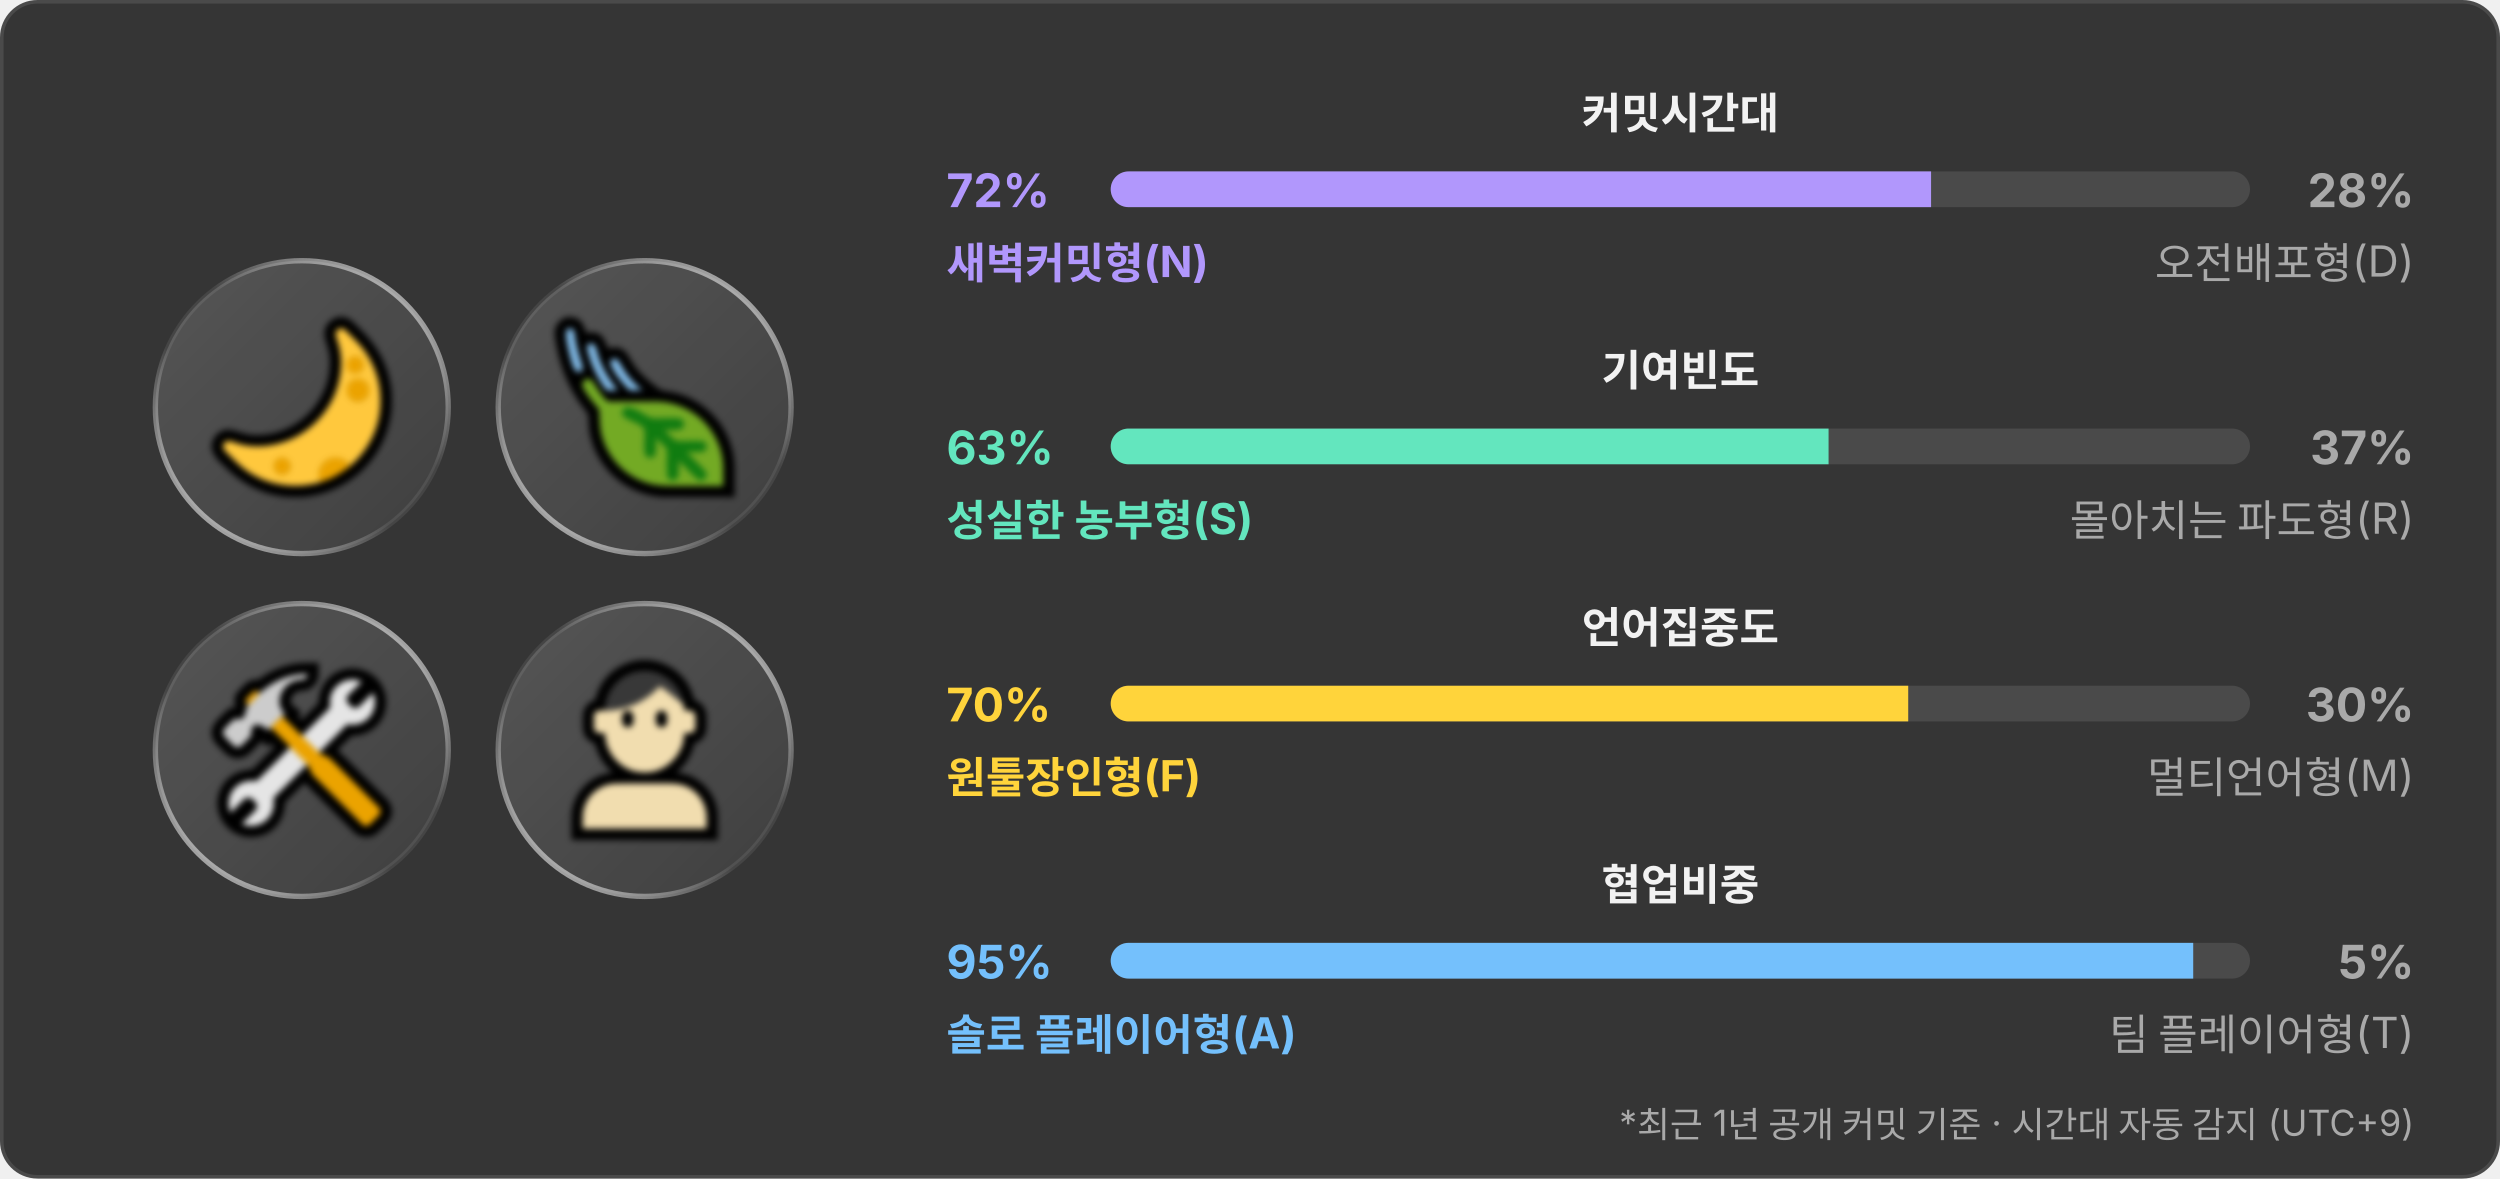
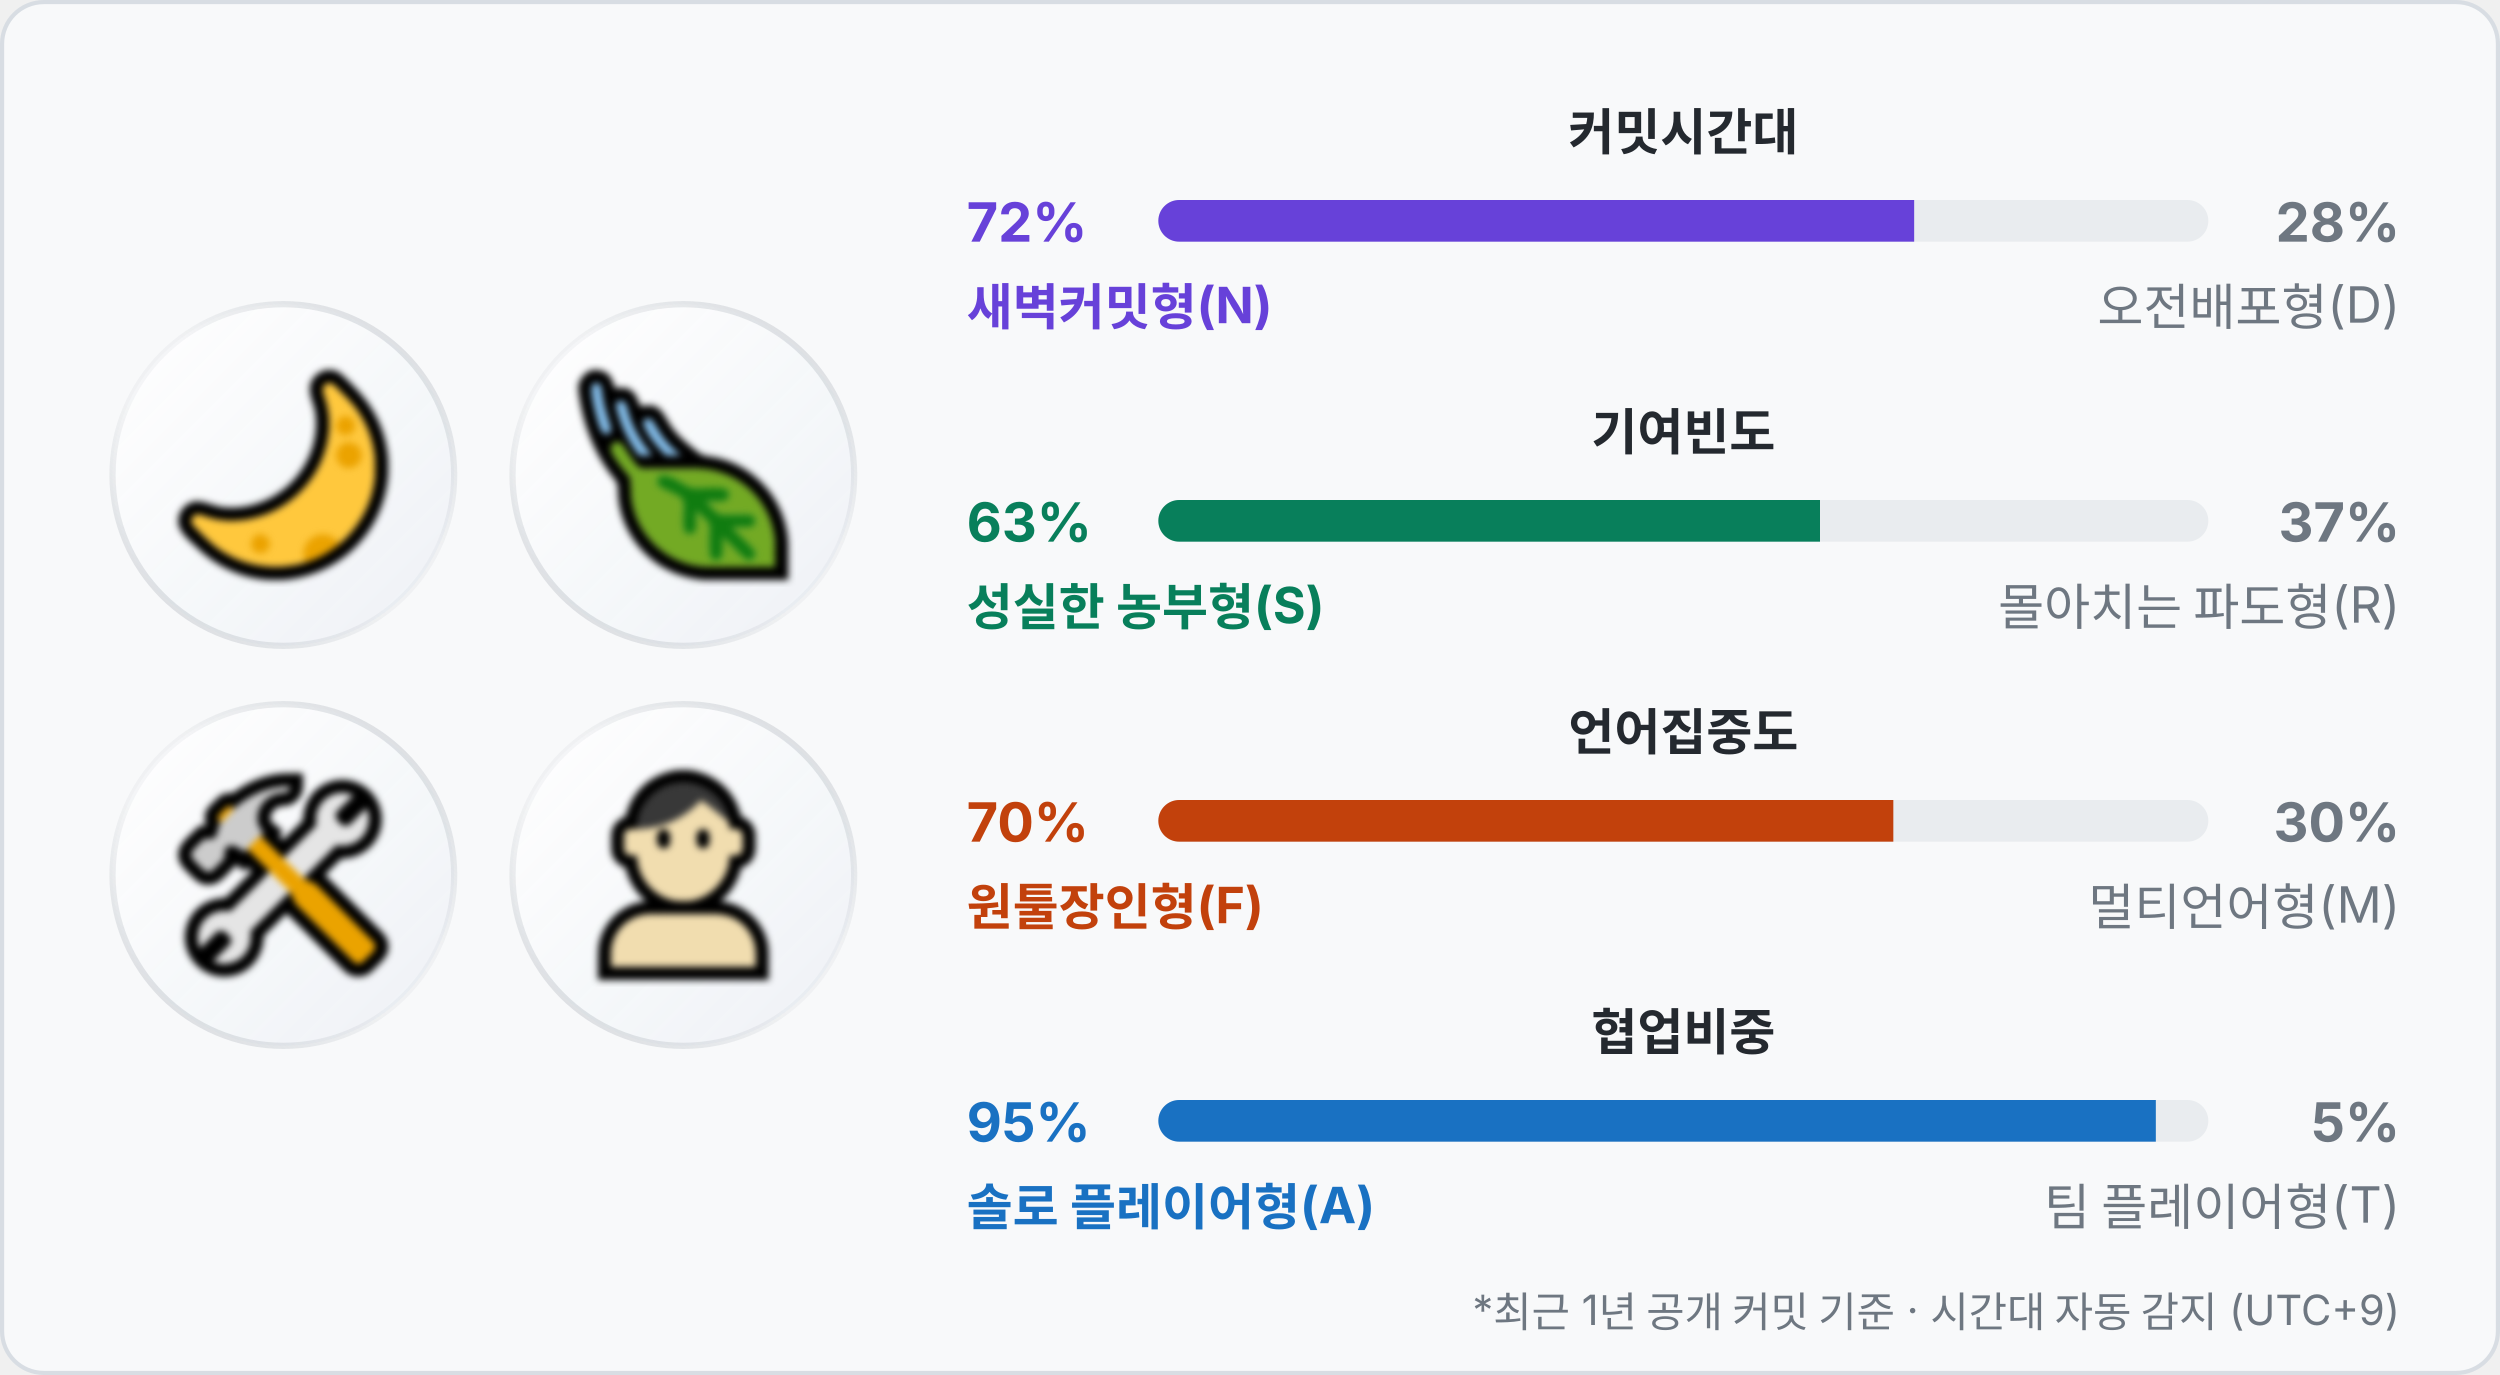
- <svg xmlns="http://www.w3.org/2000/svg" width="700" height="330" viewBox="0 0 700 330" role="img" aria-label="sample의 깃허브 MBTI: NSFA">
+ <svg xmlns="http://www.w3.org/2000/svg" width="600" height="330" viewBox="0 0 600 330" role="img" aria-label="sample의 깃허브 MBTI: NSFA">
  <style>
-     text { font-family: Pretendard, -apple-system, 'Segoe UI', 'Apple SD Gothic Neo', 'Malgun Gothic', 'Noto Sans KR', sans-serif; fill: #f2f2f2; }
-     .title { font-size: 14px; font-weight: 600; fill: #a9a9a9; }
+     text { font-family: Pretendard, -apple-system, 'Segoe UI', 'Apple SD Gothic Neo', 'Malgun Gothic', 'Noto Sans KR', sans-serif; fill: #24292f; }
+     .title { font-size: 14px; font-weight: 600; fill: #6e7781; }
    .nickname { font-size: 18px; font-weight: 700; }
-     .side { font-size: 12px; fill: #a9a9a9; }
+     .side { font-size: 12px; fill: #6e7781; }
    .side.on { font-weight: 700; }
-     .rate { font-size: 13px; font-weight: 700; fill: #a9a9a9; }
+     .rate { font-size: 13px; font-weight: 700; fill: #6e7781; }
    .criterion { font-size: 12px; font-weight: 600; }
-     .footer { font-size: 10px; fill: #a9a9a9; }
+     .footer { font-size: 10px; fill: #6e7781; }
    .glass { fill: url(#glass-fill); stroke: url(#glass-stroke); stroke-width: 1.5; }
  </style>
  <defs>
    <linearGradient id="glass-fill" x1="0" y1="0" x2="1" y2="1">
-       <stop offset="0" stop-color="#ffffff" stop-opacity="0.16" />
-       <stop offset="1" stop-color="#ffffff" stop-opacity="0.05" />
+       <stop offset="0" stop-color="#ffffff" stop-opacity="0.95" />
+       <stop offset="1" stop-color="#eef1f5" stop-opacity="0.9" />
    </linearGradient>
    <linearGradient id="glass-stroke" x1="0.9" y1="0" x2="0.1" y2="1">
-       <stop offset="0" stop-color="#ffffff" stop-opacity="0.7" />
-       <stop offset="0.4" stop-color="#ffffff" stop-opacity="0.08" />
-       <stop offset="0.6" stop-color="#ffffff" stop-opacity="0.08" />
-       <stop offset="1" stop-color="#ffffff" stop-opacity="0.7" />
+       <stop offset="0" stop-color="#8c959f" stop-opacity="0.3" />
+       <stop offset="0.4" stop-color="#8c959f" stop-opacity="0.08" />
+       <stop offset="0.6" stop-color="#8c959f" stop-opacity="0.08" />
+       <stop offset="1" stop-color="#8c959f" stop-opacity="0.3" />
    </linearGradient>
  </defs>
-   <rect x="0.5" y="0.5" width="699" height="329" rx="10" fill="#353535" stroke="#4a4a4a" />
-   <circle cx="84.5" cy="114" r="41" class="glass" />
-   <svg x="42.5" y="72" width="84" height="84" viewBox="0 0 50 50" fill="none">
+   <rect x="0.5" y="0.5" width="599" height="329" rx="10" fill="#f8f9fa" stroke="#d8dde3" stroke-width="1" />
+   <circle cx="68" cy="114" r="41" class="glass" />
+   <svg x="26" y="72" width="84" height="84" viewBox="0 0 50 50" fill="none">
    <g filter="url(#N-filter1_f_2032_229)">
      <g clip-path="url(#N-clip0_2032_229)">
        <path d="M31.065 10H31.954C32.562 10.077 33.098 10.41 33.54 10.821C35.185 12.387 36.806 14.033 37.927 16.031C39.156 18.125 39.835 20.515 40 22.931V24.765C39.794 28.246 38.46 31.663 36.194 34.319C33.429 37.638 29.265 39.66 24.977 40H23.015C19.206 39.821 15.562 38.135 12.815 35.521C11.738 34.462 10.35 33.508 10 31.946V31.227C10.169 29.831 11.494 28.637 12.925 28.771C14.131 28.892 15.233 29.494 16.446 29.615C20.223 30.017 24.11 28.41 26.608 25.569C28.833 23.069 30.017 19.608 29.594 16.271C29.442 14.867 28.542 13.565 28.833 12.121C29.085 11.054 30.025 10.26 31.065 10V10ZM30.688 12.529C30.577 13.167 30.933 13.754 31.071 14.36C31.965 17.175 31.565 20.262 30.456 22.956C28.938 26.544 25.869 29.458 22.188 30.748C19.69 31.621 16.902 31.879 14.352 31.077C13.75 30.942 13.173 30.571 12.542 30.673C11.892 30.81 11.679 31.76 12.144 32.202C13.677 33.75 15.181 35.396 17.146 36.404C20.44 38.244 24.456 38.544 28.06 37.538L28.052 37.496C29.929 37.002 31.617 35.965 33.123 34.76C36.229 32.096 38.173 28.065 38.098 23.952C38.167 20.975 37.185 18.006 35.438 15.604C34.546 14.356 33.381 13.344 32.321 12.246C31.904 11.679 30.85 11.808 30.688 12.529V12.529Z" fill="black" />
        <path d="M30.688 12.529C30.85 11.808 31.904 11.679 32.321 12.246C33.381 13.344 34.546 14.356 35.438 15.604C37.185 18.006 38.167 20.975 38.098 23.952C38.173 28.065 36.229 32.096 33.123 34.76C32.558 34.171 31.91 33.571 31.062 33.469C29.708 33.221 28.319 34.15 27.938 35.452C27.696 36.123 27.885 36.831 28.052 37.496L28.06 37.538C24.456 38.544 20.44 38.244 17.146 36.404C15.181 35.396 13.677 33.75 12.144 32.202C11.679 31.76 11.892 30.81 12.542 30.673C13.173 30.571 13.75 30.942 14.352 31.077C16.902 31.879 19.69 31.621 22.188 30.748C25.869 29.458 28.938 26.544 30.456 22.956C31.565 20.262 31.965 17.175 31.071 14.36C30.933 13.754 30.577 13.167 30.688 12.529V12.529ZM33.79 16.56C32.704 16.6 32.129 18.035 32.81 18.846C33.371 19.602 34.683 19.494 35.125 18.663C35.735 17.756 34.86 16.419 33.79 16.56V16.56ZM33.596 20.483C32.248 21.035 32.152 23.16 33.454 23.819C34.644 24.575 36.396 23.502 36.219 22.094C36.267 20.81 34.717 19.9 33.596 20.483V20.483ZM21.09 33.585C20.242 33.987 20.042 35.275 20.785 35.881C21.54 36.648 23.079 36.1 23.092 34.996C23.283 33.942 22.015 33.058 21.09 33.585Z" fill="#FFC83D" />
        <path d="M33.79 16.56C34.86 16.419 35.735 17.756 35.125 18.663C34.683 19.494 33.371 19.602 32.81 18.846C32.129 18.035 32.704 16.6 33.79 16.56V16.56Z" fill="#EBA300" />
        <path d="M33.596 20.483C34.717 19.9 36.267 20.81 36.219 22.094C36.396 23.502 34.644 24.575 33.454 23.819C32.152 23.16 32.248 21.035 33.596 20.483V20.483Z" fill="#EBA300" />
        <path d="M21.09 33.585C22.015 33.058 23.283 33.942 23.092 34.996C23.079 36.1 21.54 36.648 20.785 35.881C20.042 35.275 20.242 33.987 21.09 33.585Z" fill="#EBA300" />
        <path d="M27.938 35.452C28.319 34.15 29.708 33.221 31.062 33.469C31.91 33.571 32.558 34.171 33.123 34.76C31.617 35.965 29.929 37.002 28.052 37.496C27.885 36.831 27.696 36.123 27.938 35.452V35.452Z" fill="#EBA300" />
      </g>
    </g>
    <defs>
      <filter id="N-filter1_f_2032_229" x="9" y="9" width="32" height="32" filterUnits="userSpaceOnUse" color-interpolation-filters="sRGB">
        <feFlood flood-opacity="0" result="BackgroundImageFix" />
        <feBlend mode="normal" in="SourceGraphic" in2="BackgroundImageFix" result="shape" />
        <feGaussianBlur stdDeviation="0.5" result="effect1_foregroundBlur_2032_229" />
      </filter>
      <clipPath id="N-clip0_2032_229">
        <rect width="30" height="30" fill="white" transform="translate(10 10)" />
      </clipPath>
    </defs>
  </svg>
-   <circle cx="180.5" cy="114" r="41" class="glass" />
-   <svg x="138.5" y="72" width="84" height="84" viewBox="0 0 50 50" fill="none">
+   <circle cx="164" cy="114" r="41" class="glass" />
+   <svg x="122" y="72" width="84" height="84" viewBox="0 0 50 50" fill="none">
    <g filter="url(#S-filter1_f_2032_280)">
      <g clip-path="url(#S-clip0_2032_280)">
        <path d="M11.973 10H12.944C13.442 10.129 13.963 10.294 14.327 10.679C14.842 11.185 15 11.915 15.225 12.575C15.988 12.567 16.854 12.398 17.506 12.9C18.277 13.419 18.55 14.35 18.846 15.177C19.663 15.092 20.581 14.877 21.31 15.379C22.067 15.885 22.442 16.752 22.915 17.496C23.948 19.267 25.592 20.55 27.175 21.802C27.619 22.188 28.206 22.29 28.771 22.365C31.667 22.746 34.39 24.196 36.39 26.315C38.592 28.6 39.877 31.723 40 34.89V40H27.942C25.129 39.79 22.375 38.7 20.233 36.854C17.465 34.496 15.69 30.944 15.66 27.29C15.648 26.712 15.621 26.083 15.198 25.64C12.235 22.048 10.565 17.519 10 12.927V12.2C10.225 11.175 10.969 10.325 11.973 10V10ZM11.944 12.321C11.815 13.404 12.115 14.481 12.333 15.535C12.613 16.623 12.842 17.746 13.369 18.746C13.546 19.196 14.081 19.06 14.458 19.106C14.527 18.794 14.75 18.471 14.615 18.146C14.098 16.515 13.548 14.877 13.365 13.165C13.29 12.744 13.287 12.246 12.931 11.948C12.588 11.873 12.006 11.867 11.944 12.321V12.321ZM15.61 14.467C15.55 14.606 15.431 14.887 15.373 15.027C15.94 17.623 17.081 20.081 18.696 22.19C19.302 22.188 19.908 22.188 20.515 22.188C19.121 20.512 17.931 18.629 17.273 16.542C17.042 15.848 16.983 15.056 16.492 14.477C16.208 14.387 15.902 14.46 15.61 14.467V14.467ZM19.594 16.969C19.506 17.104 19.329 17.377 19.242 17.512C19.837 19.354 21.192 20.802 22.488 22.188C23.196 22.188 23.906 22.185 24.615 22.188C23.592 21.369 22.646 20.444 21.902 19.36C21.387 18.66 21.019 17.867 20.504 17.167C20.31 16.846 19.9 17.002 19.594 16.969V16.969ZM14.694 20.913C14.529 21.387 14.819 21.85 15.042 22.25C15.742 23.383 16.6 24.408 17.462 25.421C17.506 27.017 17.488 28.648 17.998 30.183C19.004 33.533 21.675 36.327 24.979 37.477C26.448 38.033 28.033 38.152 29.592 38.156C32.421 38.154 35.25 38.154 38.081 38.154C38.085 36.915 38.121 35.671 38.065 34.431C37.896 31.956 36.825 29.573 35.165 27.74C33.065 25.435 29.975 24.073 26.858 24.081C24.433 24.081 22.01 24.073 19.585 24.092C19.31 24.075 19.017 24.108 18.754 24.008C17.858 23.192 17.235 22.129 16.587 21.117C16.385 20.827 16.19 20.498 15.858 20.34C15.394 20.212 14.86 20.456 14.694 20.913V20.913Z" fill="black" />
        <path d="M11.944 12.321C12.006 11.867 12.588 11.873 12.931 11.948C13.287 12.246 13.29 12.744 13.365 13.165C13.548 14.877 14.098 16.515 14.615 18.146C14.75 18.471 14.527 18.794 14.458 19.106C14.081 19.06 13.546 19.196 13.369 18.746C12.842 17.746 12.613 16.623 12.333 15.535C12.115 14.481 11.815 13.404 11.944 12.321V12.321Z" fill="#83BEEC" />
        <path d="M15.61 14.467C15.902 14.46 16.208 14.387 16.492 14.477C16.983 15.056 17.042 15.848 17.273 16.542C17.931 18.629 19.121 20.512 20.515 22.188C19.908 22.188 19.302 22.188 18.696 22.19C17.081 20.081 15.94 17.623 15.373 15.027C15.431 14.887 15.55 14.606 15.61 14.467V14.467Z" fill="#83BEEC" />
        <path d="M19.594 16.969C19.9 17.002 20.31 16.846 20.504 17.167C21.019 17.867 21.387 18.66 21.902 19.36C22.646 20.444 23.592 21.369 24.615 22.188C23.906 22.185 23.196 22.188 22.488 22.188C21.192 20.802 19.837 19.354 19.242 17.512C19.329 17.377 19.506 17.104 19.594 16.969V16.969Z" fill="#83BEEC" />
        <path d="M14.694 20.913C14.86 20.456 15.394 20.212 15.858 20.34C16.19 20.498 16.385 20.827 16.587 21.117C17.235 22.129 17.858 23.192 18.754 24.008C19.017 24.108 19.31 24.075 19.585 24.092C22.01 24.073 24.433 24.081 26.858 24.081C29.975 24.073 33.065 25.435 35.165 27.74C36.825 29.573 37.896 31.956 38.065 34.431C38.121 35.671 38.085 36.915 38.081 38.154C35.25 38.154 32.421 38.154 29.592 38.156C28.033 38.152 26.448 38.033 24.979 37.477C21.675 36.327 19.004 33.533 17.998 30.183C17.488 28.648 17.506 27.017 17.462 25.421C16.6 24.408 15.742 23.383 15.042 22.25C14.819 21.85 14.529 21.387 14.694 20.913V20.913ZM21.54 26.573C22.617 27.325 24.052 27.558 24.956 28.544C25.158 29.975 24.819 31.431 25.079 32.854C25.31 33.621 26.569 33.627 26.781 32.854C26.904 31.944 26.837 31.021 26.885 30.106C27.51 30.694 28.115 31.304 28.717 31.915C28.773 33.423 28.617 34.942 28.792 36.444C28.879 37.333 30.271 37.454 30.544 36.617C30.712 35.71 30.635 34.777 30.631 33.858C31.75 34.858 32.712 36.025 33.856 36.994C34.59 37.702 35.812 36.465 35.115 35.733C34.131 34.583 32.956 33.608 31.95 32.475C32.875 32.452 33.81 32.546 34.731 32.406C35.5 32.206 35.494 30.91 34.715 30.719C33.217 30.508 31.694 30.79 30.194 30.604C29.398 30.177 28.877 29.377 28.212 28.781C29.087 28.777 29.969 28.831 30.837 28.7C31.435 28.629 31.746 27.84 31.427 27.35C31.113 26.76 30.342 26.887 29.785 26.85C28.54 26.794 27.285 27.002 26.05 26.817C24.729 26.258 23.592 25.146 22.106 25.035C21.348 25.01 20.958 26.108 21.54 26.573Z" fill="#73AA24" />
        <path d="M21.54 26.573C20.958 26.108 21.348 25.01 22.106 25.035C23.592 25.146 24.729 26.258 26.05 26.817C27.285 27.002 28.54 26.794 29.785 26.85C30.342 26.887 31.113 26.76 31.427 27.35C31.746 27.84 31.435 28.629 30.837 28.7C29.969 28.831 29.087 28.777 28.212 28.781C28.877 29.377 29.398 30.177 30.194 30.604C31.694 30.79 33.217 30.508 34.715 30.719C35.494 30.91 35.5 32.206 34.731 32.406C33.81 32.546 32.875 32.452 31.95 32.475C32.956 33.608 34.131 34.583 35.115 35.733C35.812 36.465 34.59 37.702 33.856 36.994C32.712 36.025 31.75 34.858 30.631 33.858C30.635 34.777 30.712 35.71 30.544 36.617C30.271 37.454 28.879 37.333 28.792 36.444C28.617 34.942 28.773 33.423 28.717 31.915C28.115 31.304 27.51 30.694 26.885 30.106C26.837 31.021 26.904 31.944 26.781 32.854C26.569 33.627 25.31 33.621 25.079 32.854C24.819 31.431 25.158 29.975 24.956 28.544C24.052 27.558 22.617 27.325 21.54 26.573V26.573Z" fill="#107C10" />
      </g>
    </g>
    <defs>
      <filter id="S-filter1_f_2032_280" x="9" y="9" width="32" height="32" filterUnits="userSpaceOnUse" color-interpolation-filters="sRGB">
        <feFlood flood-opacity="0" result="BackgroundImageFix" />
        <feBlend mode="normal" in="SourceGraphic" in2="BackgroundImageFix" result="shape" />
        <feGaussianBlur stdDeviation="0.5" result="effect1_foregroundBlur_2032_280" />
      </filter>
      <clipPath id="S-clip0_2032_280">
        <rect width="30" height="30" fill="white" transform="translate(10 10)" />
      </clipPath>
    </defs>
  </svg>
-   <circle cx="84.5" cy="210" r="41" class="glass" />
-   <svg x="42.5" y="168" width="84" height="84" viewBox="0 0 50 50" fill="none">
+   <circle cx="68" cy="210" r="41" class="glass" />
+   <svg x="26" y="168" width="84" height="84" viewBox="0 0 50 50" fill="none">
    <g filter="url(#F-filter1_f_2032_374)">
      <g clip-path="url(#F-clip0_2032_374)">
        <path d="M24.585 10.529C25.654 10.433 26.729 10.488 27.802 10.465C27.84 11.075 27.812 11.685 27.819 12.294C27.869 13.502 26.998 14.631 25.871 15.008C25.4 15.202 24.863 15.054 24.396 15.26C23.59 15.506 22.998 16.4 23.183 17.242C23.733 17.79 24.369 18.258 24.967 18.758C24.773 18.965 24.579 19.169 24.383 19.373C24.579 19.59 24.785 19.796 25.002 19.99C25.944 19.065 26.875 18.129 27.802 17.194C27.831 16.06 28.127 14.929 28.742 13.969C29.7 12.396 31.512 11.423 33.34 11.4C35.277 11.36 37.208 12.4 38.212 14.065C39.298 15.76 39.356 18.058 38.335 19.798C37.344 21.573 35.331 22.663 33.31 22.65C32.5 23.408 31.731 24.212 30.946 24.998C33.635 27.694 36.331 30.383 39.023 33.079C39.508 33.562 39.902 34.171 40 34.86V35.71C39.708 37.013 38.546 37.794 37.69 38.717C36.656 39.788 34.788 39.785 33.744 38.731C30.969 35.987 28.24 33.196 25.45 30.467C24.377 31.56 23.281 32.633 22.206 33.723C22.169 35.231 21.646 36.763 20.562 37.844C19.179 39.325 16.946 39.873 15.015 39.308C13.09 38.763 11.51 37.117 11.083 35.156C10.523 32.91 11.552 30.371 13.544 29.179C14.504 28.544 15.658 28.34 16.777 28.229C17.99 27 19.223 25.794 20.431 24.56C20.292 24.298 20.079 24.071 19.804 23.946C19.627 24.119 19.454 24.296 19.285 24.475C18.898 24.244 18.76 23.698 18.335 23.544C17.05 24.602 16.079 26.494 14.183 26.396C12.858 26.425 12.031 25.283 11.173 24.458C10.617 23.962 10.185 23.327 10 22.602V21.627C10.429 20.048 11.935 19.148 12.967 17.985C13.279 17.973 13.59 17.965 13.9 17.96C13.825 17.294 13.656 16.6 13.906 15.948C14.292 15.137 15.046 14.604 15.644 13.963C16.212 13.371 17.054 13.242 17.833 13.26C19.792 11.783 22.131 10.765 24.585 10.529V10.529ZM17.877 15.633C17.79 15.373 17.594 15.2 17.29 15.113C16.704 15.435 16.315 16.01 15.821 16.452C15.429 16.775 15.758 17.325 16.131 17.5C15.535 18.087 15.808 19.046 15.269 19.656C14.821 19.988 14.25 19.802 13.738 19.854C13.14 20.444 12.5 21.012 11.969 21.665C11.592 22.573 12.529 23.083 13.033 23.652C13.481 24.125 14.042 24.819 14.769 24.41C15.381 23.837 15.967 23.231 16.558 22.635C16.548 21.975 16.462 21.023 17.246 20.775C18.067 20.694 18.829 21.119 19.381 21.696C19.538 21.556 19.681 21.404 19.831 21.258C20.935 22.329 22.01 23.433 23.104 24.517C21.283 26.446 19.354 28.294 17.481 30.181C16.271 30.031 14.952 30.246 14.048 31.129C12.865 32.152 12.521 33.913 13.077 35.352C13.115 35.35 13.192 35.35 13.229 35.35C14.017 34.556 14.804 33.758 15.604 32.977C15.931 32.977 16.262 32.944 16.587 32.992C16.894 33.319 17.229 33.617 17.519 33.956C17.529 34.235 17.533 34.517 17.517 34.796C16.7 35.654 15.842 36.473 15.012 37.319C16.637 38.077 18.758 37.485 19.706 35.952C20.329 35.09 20.363 33.99 20.281 32.979C22.179 31.121 24.05 29.231 25.923 27.348C26.438 27.952 26.446 28.875 27.073 29.404C29.75 32.075 32.419 34.754 35.104 37.417C35.592 37.892 36.34 37.565 36.673 37.071C37.223 36.371 38.477 35.808 38 34.735C35.315 31.996 32.575 29.306 29.873 26.581C29.308 25.981 28.396 25.946 27.783 25.415C28.054 25.315 28.2 25.048 28.413 24.869C29.775 23.481 31.192 22.14 32.521 20.721C33.554 20.837 34.671 20.785 35.54 20.135C37.052 19.171 37.577 17.102 36.883 15.479C36.008 16.269 35.215 17.144 34.371 17.965C34.075 17.971 33.779 17.975 33.485 17.977C32.877 17.508 32.098 16.798 32.604 15.969C33.39 15.221 34.127 14.423 34.927 13.692C34.763 13.335 34.256 13.483 33.96 13.304C32.373 13.071 30.702 13.975 30.042 15.442C29.642 16.2 29.642 17.079 29.754 17.913C28.177 19.5 26.583 21.073 25.012 22.667C23.906 21.573 22.81 20.469 21.708 19.373C21.829 19.26 22.069 19.035 22.188 18.925C21.002 17.973 21.031 16.165 21.856 14.99C22.515 13.912 23.775 13.273 25.023 13.271C25.519 13.298 25.94 12.838 25.952 12.358C22.952 12.273 20.056 13.625 17.877 15.633V15.633Z" fill="black" />
        <path d="M17.877 15.633C20.056 13.625 22.952 12.273 25.952 12.358C25.94 12.838 25.519 13.298 25.023 13.271C23.775 13.273 22.515 13.912 21.856 14.99C21.031 16.165 21.002 17.973 22.188 18.925C22.069 19.035 21.829 19.26 21.708 19.373C21.077 19.996 20.458 20.631 19.831 21.258C19.681 21.404 19.538 21.556 19.381 21.696C18.829 21.119 18.067 20.694 17.246 20.775C16.462 21.023 16.548 21.975 16.558 22.635C15.967 23.231 15.381 23.837 14.769 24.41C14.042 24.819 13.481 24.125 13.033 23.652C12.529 23.083 11.592 22.573 11.969 21.665C12.5 21.012 13.14 20.444 13.738 19.854C14.25 19.802 14.821 19.988 15.269 19.656C15.808 19.046 15.535 18.087 16.131 17.5C16.69 16.858 17.273 16.233 17.877 15.633Z" fill="#CCCCCC" />
        <path d="M30.041 15.442C30.702 13.975 32.373 13.071 33.96 13.304C34.256 13.483 34.762 13.336 34.927 13.692C34.127 14.423 33.389 15.221 32.604 15.969C32.098 16.798 32.877 17.509 33.485 17.977C33.779 17.975 34.075 17.971 34.37 17.965C35.214 17.144 36.008 16.269 36.883 15.479C37.577 17.102 37.052 19.171 35.539 20.136C34.67 20.786 33.554 20.838 32.52 20.721C31.191 22.14 29.775 23.481 28.412 24.869C28.2 25.048 28.054 25.315 27.783 25.415C26.835 24.525 25.939 23.579 25.012 22.667C26.583 21.073 28.177 19.5 29.754 17.913C29.641 17.079 29.641 16.2 30.041 15.442V15.442Z" fill="#E5E5E5" />
        <path d="M23.104 24.517C24.04 25.465 24.998 26.39 25.923 27.348C24.05 29.231 22.179 31.121 20.281 32.979C20.363 33.99 20.329 35.09 19.706 35.952C18.758 37.485 16.637 38.077 15.012 37.319C15.842 36.473 16.7 35.654 17.517 34.796C17.533 34.517 17.529 34.235 17.519 33.956C17.229 33.617 16.894 33.319 16.587 32.992C16.262 32.944 15.931 32.977 15.604 32.977C14.804 33.758 14.017 34.556 13.229 35.35C13.192 35.35 13.115 35.35 13.077 35.352C12.521 33.913 12.865 32.152 14.048 31.129C14.952 30.246 16.271 30.031 17.481 30.181C19.354 28.294 21.283 26.446 23.104 24.517V24.517Z" fill="#E5E5E5" />
        <path d="M15.82 16.452C16.314 16.01 16.704 15.435 17.289 15.112C17.593 15.2 17.789 15.373 17.877 15.633C17.273 16.233 16.689 16.858 16.131 17.5C15.758 17.325 15.429 16.775 15.82 16.452Z" fill="#ECA300" />
        <path d="M19.831 21.258C20.459 20.631 21.077 19.996 21.709 19.373C22.811 20.469 23.907 21.573 25.013 22.667C25.94 23.579 26.836 24.525 27.784 25.415C28.396 25.946 29.309 25.981 29.873 26.581C32.575 29.306 35.315 31.996 38 34.736C38.477 35.808 37.223 36.371 36.673 37.071C36.34 37.565 35.592 37.892 35.105 37.417C32.419 34.754 29.75 32.075 27.073 29.404C26.446 28.875 26.438 27.952 25.923 27.348C24.998 26.39 24.04 25.465 23.105 24.517C22.011 23.433 20.936 22.329 19.831 21.258V21.258Z" fill="#EBA300" />
      </g>
    </g>
    <defs>
      <filter id="F-filter1_f_2032_374" x="9" y="9" width="32" height="32" filterUnits="userSpaceOnUse" color-interpolation-filters="sRGB">
        <feFlood flood-opacity="0" result="BackgroundImageFix" />
        <feBlend mode="normal" in="SourceGraphic" in2="BackgroundImageFix" result="shape" />
        <feGaussianBlur stdDeviation="0.5" result="effect1_foregroundBlur_2032_374" />
      </filter>
      <clipPath id="F-clip0_2032_374">
        <rect width="30" height="30" fill="white" transform="translate(10 10)" />
      </clipPath>
    </defs>
  </svg>
-   <circle cx="180.5" cy="210" r="41" class="glass" />
-   <svg x="138.5" y="168" width="84" height="84" viewBox="0 0 50 50" fill="none">
+   <circle cx="164" cy="210" r="41" class="glass" />
+   <svg x="122" y="168" width="84" height="84" viewBox="0 0 50 50" fill="none">
    <g filter="url(#A-filter1_f_2032_396)">
      <path d="M24.148 10H25.798C28.135 10.292 30.39 11.496 31.779 13.423C32.506 14.371 32.965 15.49 33.265 16.64C34.421 17.025 35.342 18.117 35.31 19.369C35.263 20.506 35.54 21.779 34.854 22.781C34.498 23.367 33.888 23.717 33.273 23.967C32.831 25.844 31.777 27.56 30.279 28.777C33.979 29.002 37.154 32.331 37.188 36.04C37.204 37.36 37.188 38.679 37.194 40H12.806C12.827 38.504 12.762 37.008 12.846 35.515C13.152 32.013 16.196 28.985 19.721 28.779C18.212 27.569 17.173 25.84 16.729 23.965C15.648 23.608 14.758 22.635 14.704 21.471C14.677 20.631 14.658 19.79 14.723 18.952C14.869 17.869 15.71 16.988 16.729 16.65C17.044 15.502 17.49 14.377 18.221 13.427C19.594 11.506 21.829 10.312 24.148 10V10ZM18.46 18.429C17.917 18.458 17.294 18.323 16.837 18.7C16.383 19.06 16.615 19.715 16.552 20.212C16.621 20.779 16.371 21.492 16.837 21.931C17.292 22.279 17.896 22.156 18.427 22.188C18.363 25.602 21.346 28.758 24.79 28.723C28.369 28.975 31.633 25.744 31.567 22.183C32.1 22.152 32.712 22.292 33.158 21.921C33.604 21.56 33.385 20.917 33.442 20.421C33.377 19.854 33.623 19.142 33.148 18.704C32.698 18.358 32.1 18.467 31.573 18.425C31.521 18.077 31.575 17.696 31.413 17.379C31.108 14.198 27.942 11.683 24.783 11.902C21.375 11.879 18.323 15.021 18.46 18.429V18.429ZM15.081 34.177C14.554 35.417 14.706 36.788 14.692 38.098C21.565 38.092 28.435 38.094 35.308 38.098C35.312 37.479 35.321 36.86 35.312 36.242C35.333 34.296 34.248 32.377 32.558 31.406C31.481 30.731 30.188 30.583 28.944 30.592C26.033 30.617 23.121 30.558 20.21 30.619C17.99 30.64 15.867 32.094 15.081 34.177V34.177Z" fill="black" />
      <path d="M21.702 18.567C22.21 18.219 23.023 18.562 23.09 19.188C23.185 19.733 23.227 20.358 22.948 20.856C22.515 21.521 21.333 21.252 21.273 20.446C21.204 19.825 21.092 18.956 21.702 18.567V18.567Z" fill="black" />
      <path d="M27.327 18.565C27.75 18.29 28.367 18.454 28.629 18.881C28.829 19.479 28.844 20.152 28.642 20.752C28.308 21.438 27.154 21.375 26.946 20.629C26.815 19.962 26.679 19.006 27.327 18.565Z" fill="black" />
      <path d="M18.46 18.429C18.323 15.021 21.375 11.879 24.783 11.902C27.942 11.683 31.108 14.198 31.413 17.379C30.11 16.379 28.894 15.258 27.527 14.35C25.252 16.896 21.883 18.442 18.46 18.429V18.429Z" fill="#383838" />
      <path d="M27.527 14.35C28.894 15.258 30.11 16.379 31.413 17.379C31.575 17.696 31.521 18.077 31.573 18.425C32.1 18.467 32.698 18.358 33.148 18.704C33.623 19.142 33.377 19.854 33.442 20.421C33.385 20.917 33.604 21.56 33.158 21.921C32.712 22.292 32.1 22.152 31.567 22.183C31.633 25.744 28.369 28.975 24.79 28.723C21.346 28.758 18.363 25.602 18.427 22.188C17.896 22.156 17.292 22.279 16.837 21.931C16.371 21.492 16.621 20.779 16.552 20.212C16.615 19.715 16.383 19.06 16.837 18.7C17.294 18.323 17.917 18.458 18.46 18.429C21.883 18.442 25.252 16.896 27.527 14.35V14.35ZM21.702 18.567C21.092 18.956 21.204 19.825 21.273 20.446C21.333 21.252 22.515 21.521 22.948 20.856C23.227 20.358 23.185 19.733 23.09 19.188C23.023 18.562 22.21 18.219 21.702 18.567V18.567ZM27.327 18.565C26.679 19.006 26.815 19.962 26.946 20.629C27.154 21.375 28.308 21.438 28.642 20.752C28.844 20.152 28.829 19.479 28.629 18.881C28.367 18.454 27.75 18.29 27.327 18.565Z" fill="#F1DDAF" />
      <path d="M15.081 34.177C15.867 32.094 17.99 30.64 20.21 30.619C23.121 30.558 26.033 30.617 28.944 30.592C30.188 30.583 31.481 30.731 32.558 31.406C34.248 32.377 35.333 34.296 35.312 36.242C35.321 36.86 35.312 37.479 35.308 38.098C28.435 38.094 21.565 38.092 14.692 38.098C14.706 36.788 14.554 35.417 15.081 34.177V34.177Z" fill="#F1DDAF" />
    </g>
    <defs>
      <filter id="A-filter1_f_2032_396" x="9" y="9" width="32" height="32" filterUnits="userSpaceOnUse" color-interpolation-filters="sRGB">
        <feFlood flood-opacity="0" result="BackgroundImageFix" />
        <feBlend mode="normal" in="SourceGraphic" in2="BackgroundImageFix" result="shape" />
        <feGaussianBlur stdDeviation="0.5" result="effect1_foregroundBlur_2032_396" />
      </filter>
    </defs>
  </svg>
-   <text x="470.5" y="36" class="criterion" text-anchor="middle">커밋시간대</text>
+   <text x="404" y="36" class="criterion" text-anchor="middle">커밋시간대</text>
  <clipPath id="track-0">
-     <rect x="311" y="48" width="319" height="10" rx="5" />
+     <rect x="278" y="48" width="252" height="10" rx="5" />
  </clipPath>
-   <rect x="311" y="48" width="319" height="10" rx="5" fill="#4a4a4a" />
-   <rect x="311.0" y="48" width="229.7" height="10" fill="#b197fc" clip-path="url(#track-0)" />
-   <text x="265" y="58" class="rate" style="fill: #b197fc">72%</text>
-   <text x="265" y="78" class="side on" style="fill: #b197fc">새벽커밋형(N)</text>
-   <text x="676" y="58" text-anchor="end" class="rate">28%</text>
-   <text x="676" y="78" text-anchor="end" class="side">오전배포형(D)</text>
-   <text x="470.5" y="108" class="criterion" text-anchor="middle">기여빈도</text>
+   <rect x="278" y="48" width="252" height="10" rx="5" fill="#e9ecef" />
+   <rect x="278.0" y="48" width="181.4" height="10" fill="#6741d9" clip-path="url(#track-0)" />
+   <text x="232" y="58" class="rate" style="fill: #6741d9">72%</text>
+   <text x="232" y="78" class="side on" style="fill: #6741d9">새벽커밋형(N)</text>
+   <text x="576" y="58" text-anchor="end" class="rate">28%</text>
+   <text x="576" y="78" text-anchor="end" class="side">오전배포형(D)</text>
+   <text x="404" y="108" class="criterion" text-anchor="middle">기여빈도</text>
  <clipPath id="track-1">
-     <rect x="311" y="120" width="319" height="10" rx="5" />
+     <rect x="278" y="120" width="252" height="10" rx="5" />
  </clipPath>
-   <rect x="311" y="120" width="319" height="10" rx="5" fill="#4a4a4a" />
-   <rect x="311.0" y="120" width="201.0" height="10" fill="#63e6be" clip-path="url(#track-1)" />
-   <text x="265" y="130" class="rate" style="fill: #63e6be">63%</text>
-   <text x="265" y="150" class="side on" style="fill: #63e6be">성실한 농부형(S)</text>
-   <text x="676" y="130" text-anchor="end" class="rate">37%</text>
-   <text x="676" y="150" text-anchor="end" class="side">몰아치는 파도형(R)</text>
-   <text x="470.5" y="180" class="criterion" text-anchor="middle">언어집중도</text>
+   <rect x="278" y="120" width="252" height="10" rx="5" fill="#e9ecef" />
+   <rect x="278.0" y="120" width="158.8" height="10" fill="#087f5b" clip-path="url(#track-1)" />
+   <text x="232" y="130" class="rate" style="fill: #087f5b">63%</text>
+   <text x="232" y="150" class="side on" style="fill: #087f5b">성실한 농부형(S)</text>
+   <text x="576" y="130" text-anchor="end" class="rate">37%</text>
+   <text x="576" y="150" text-anchor="end" class="side">몰아치는 파도형(R)</text>
+   <text x="404" y="180" class="criterion" text-anchor="middle">언어집중도</text>
  <clipPath id="track-2">
-     <rect x="311" y="192" width="319" height="10" rx="5" />
+     <rect x="278" y="192" width="252" height="10" rx="5" />
  </clipPath>
-   <rect x="311" y="192" width="319" height="10" rx="5" fill="#4a4a4a" />
-   <rect x="311.0" y="192" width="223.3" height="10" fill="#ffd43b" clip-path="url(#track-2)" />
-   <text x="265" y="202" class="rate" style="fill: #ffd43b">70%</text>
-   <text x="265" y="222" class="side on" style="fill: #ffd43b">원툴장인형(F)</text>
-   <text x="676" y="202" text-anchor="end" class="rate">30%</text>
-   <text x="676" y="222" text-anchor="end" class="side">멀티언어형(M)</text>
-   <text x="470.5" y="252" class="criterion" text-anchor="middle">협업비중</text>
+   <rect x="278" y="192" width="252" height="10" rx="5" fill="#e9ecef" />
+   <rect x="278.0" y="192" width="176.4" height="10" fill="#c2410c" clip-path="url(#track-2)" />
+   <text x="232" y="202" class="rate" style="fill: #c2410c">70%</text>
+   <text x="232" y="222" class="side on" style="fill: #c2410c">원툴장인형(F)</text>
+   <text x="576" y="202" text-anchor="end" class="rate">30%</text>
+   <text x="576" y="222" text-anchor="end" class="side">멀티언어형(M)</text>
+   <text x="404" y="252" class="criterion" text-anchor="middle">협업비중</text>
  <clipPath id="track-3">
-     <rect x="311" y="264" width="319" height="10" rx="5" />
+     <rect x="278" y="264" width="252" height="10" rx="5" />
  </clipPath>
-   <rect x="311" y="264" width="319" height="10" rx="5" fill="#4a4a4a" />
-   <rect x="311.0" y="264" width="303.1" height="10" fill="#74c0fc" clip-path="url(#track-3)" />
-   <text x="265" y="274" class="rate" style="fill: #74c0fc">95%</text>
-   <text x="265" y="294" class="side on" style="fill: #74c0fc">솔로 플레이어형(A)</text>
-   <text x="676" y="274" text-anchor="end" class="rate">5%</text>
-   <text x="676" y="294" text-anchor="end" class="side">팀 플레이어형(T)</text>
-   <text x="676" y="318" class="footer" text-anchor="end">*최근 1년 공개 커밋 기준 · 시간대 자동 감지 (UTC+9)</text>
+   <rect x="278" y="264" width="252" height="10" rx="5" fill="#e9ecef" />
+   <rect x="278.0" y="264" width="239.4" height="10" fill="#1971c2" clip-path="url(#track-3)" />
+   <text x="232" y="274" class="rate" style="fill: #1971c2">95%</text>
+   <text x="232" y="294" class="side on" style="fill: #1971c2">솔로 플레이어형(A)</text>
+   <text x="576" y="274" text-anchor="end" class="rate">5%</text>
+   <text x="576" y="294" text-anchor="end" class="side">팀 플레이어형(T)</text>
+   <text x="576" y="318" class="footer" text-anchor="end">*최근 1년 공개 커밋 기준 · 시간대 자동 감지 (UTC+9)</text>
</svg>
